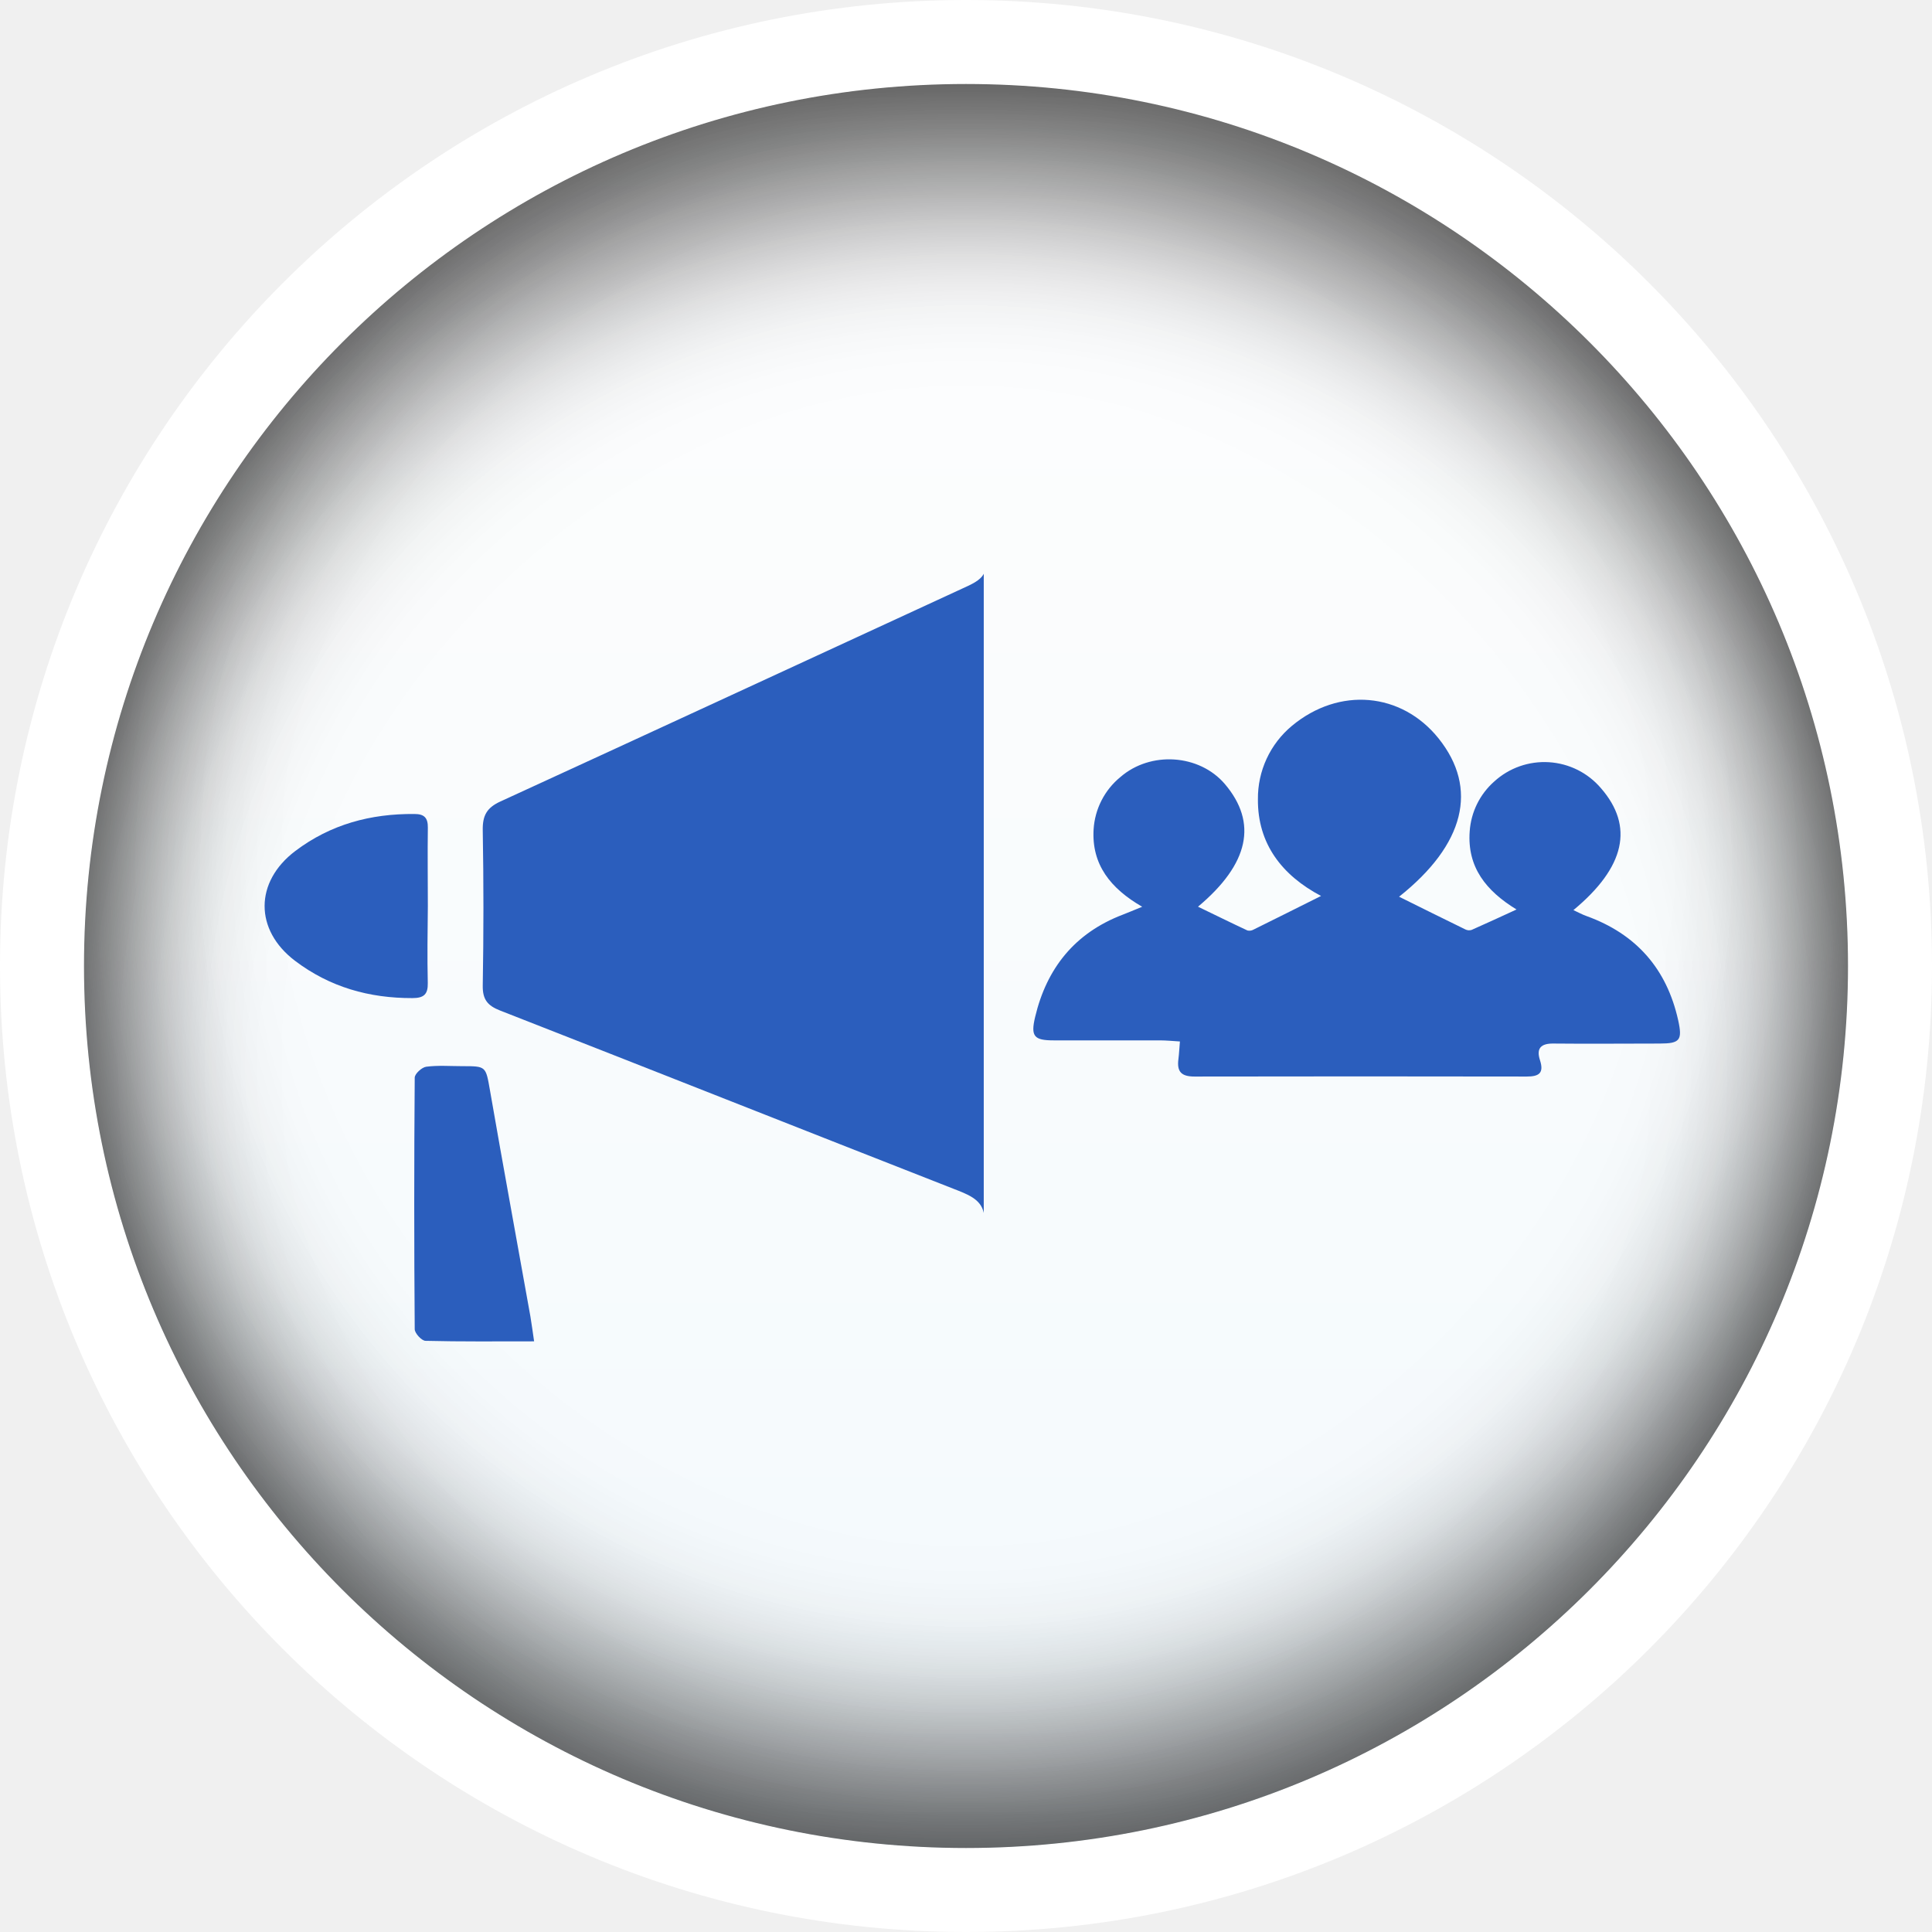
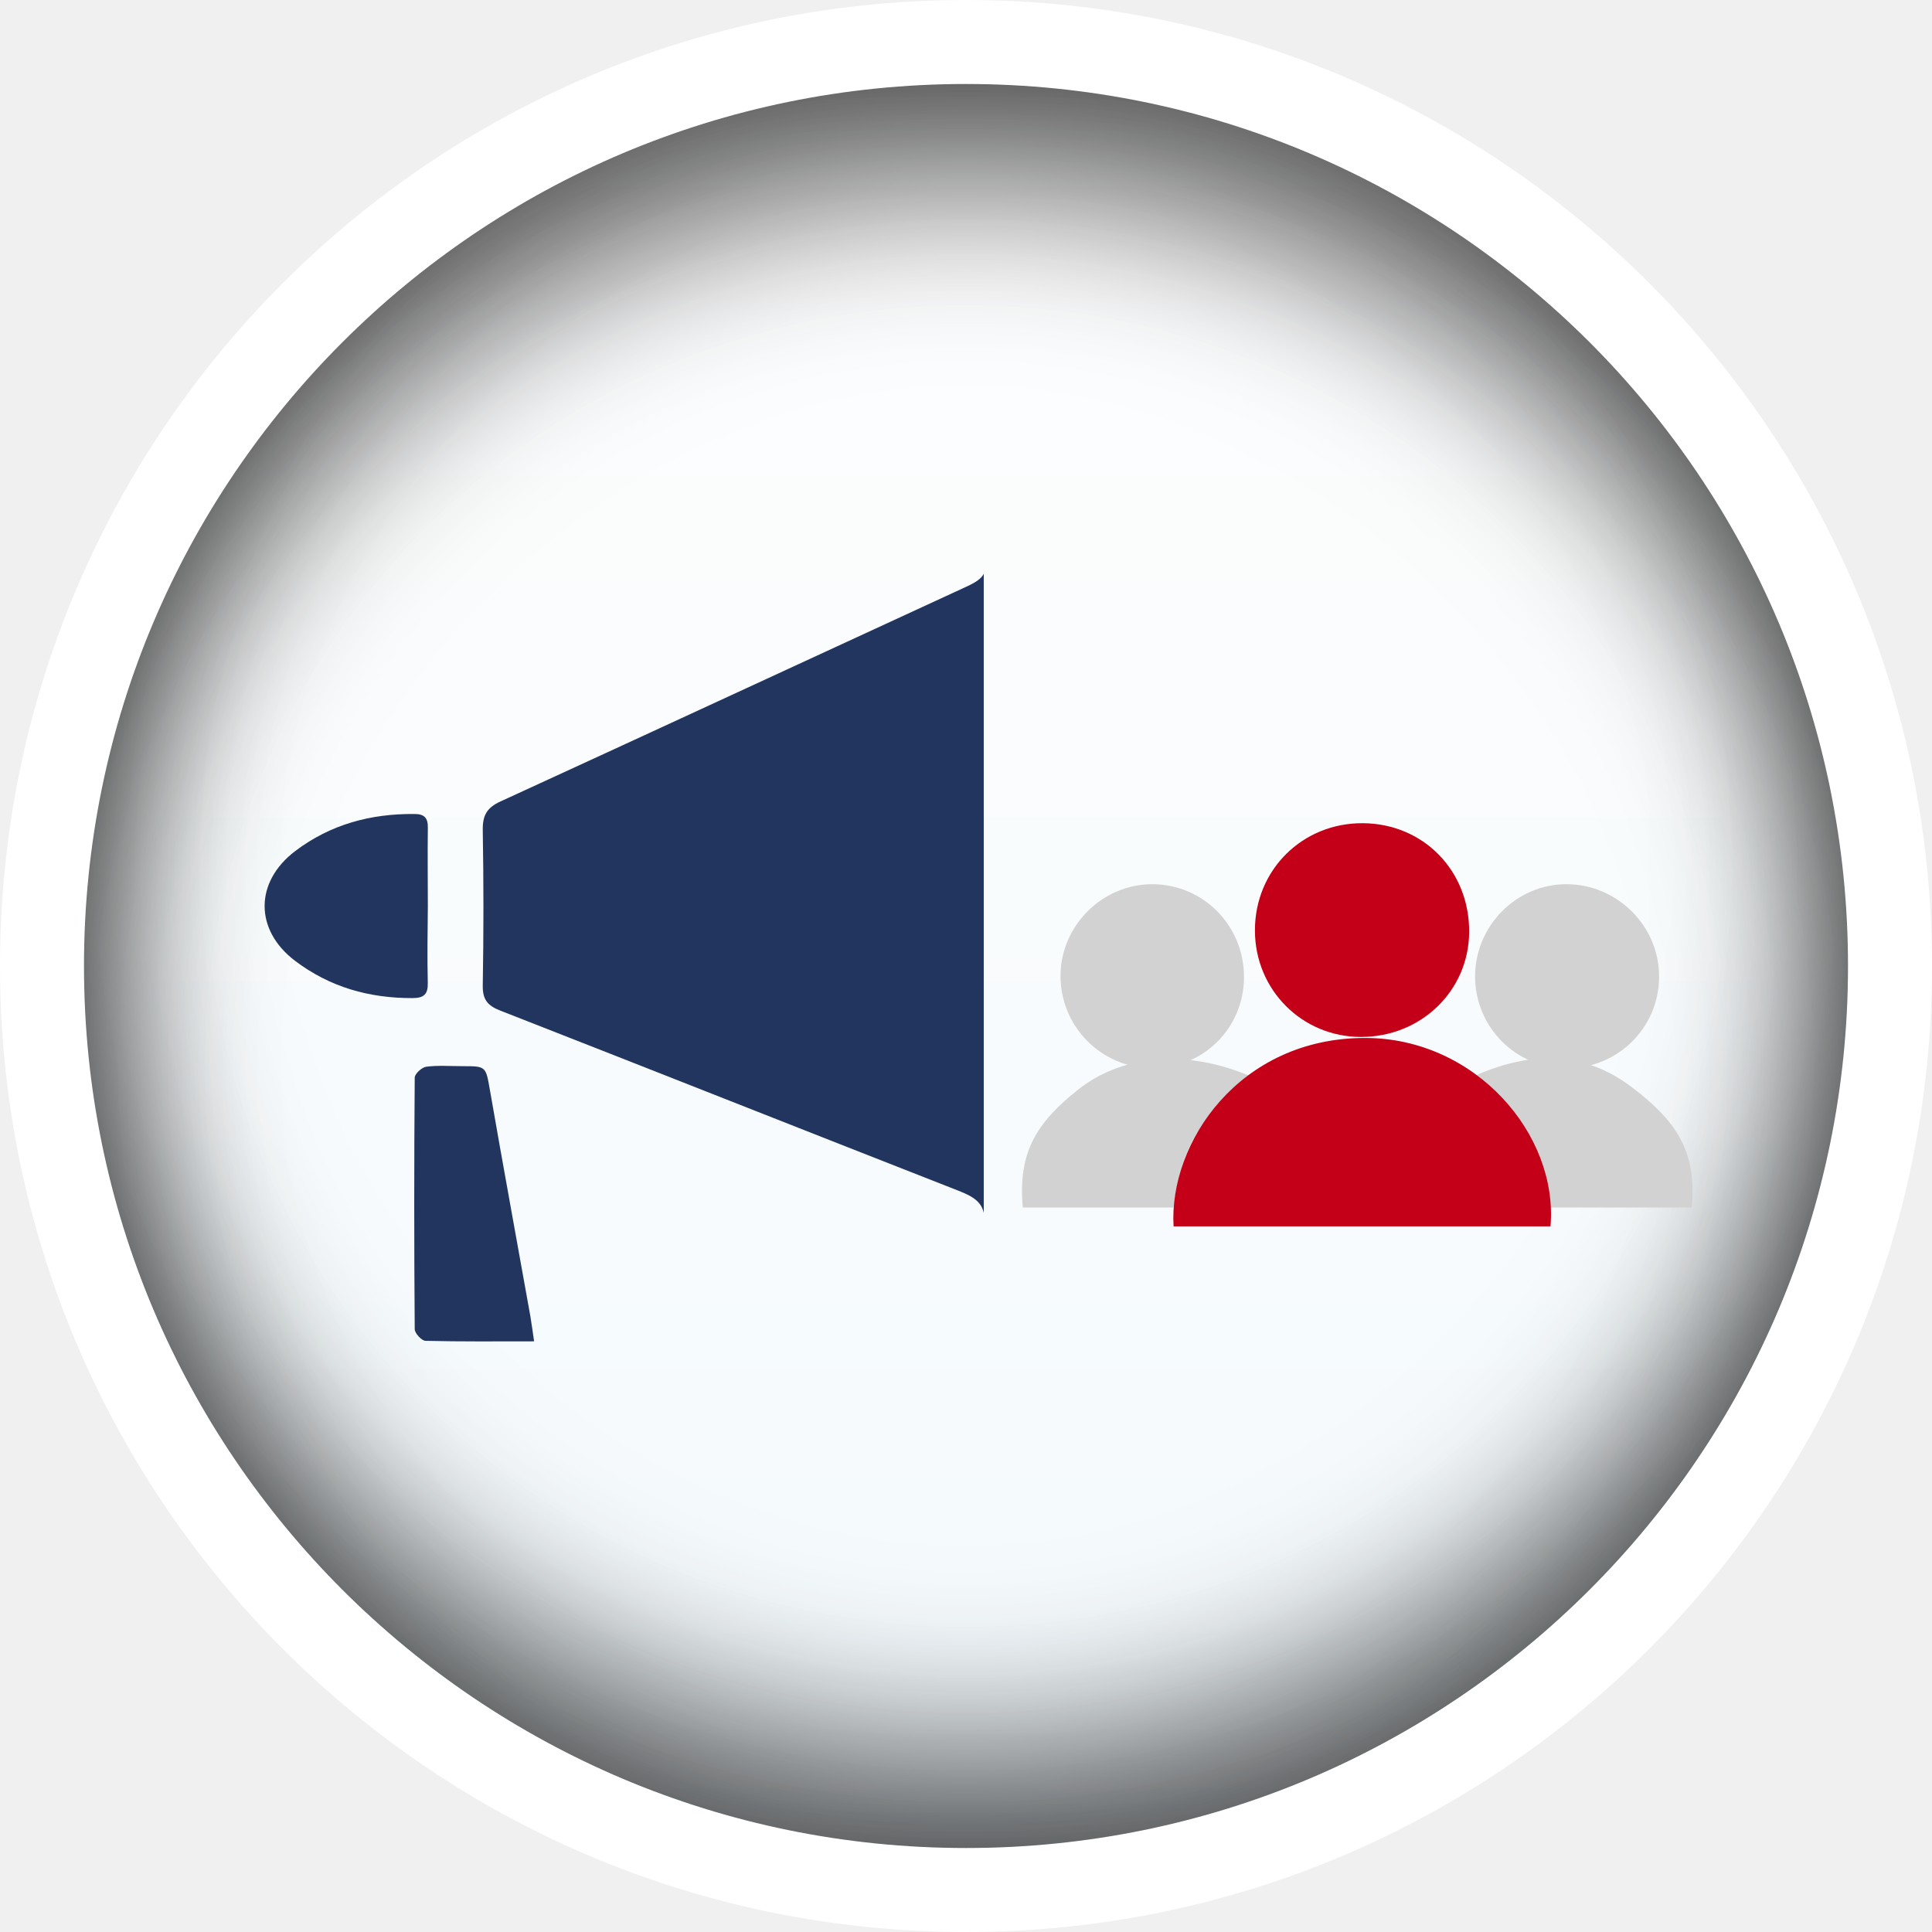
<svg xmlns="http://www.w3.org/2000/svg" width="115" height="115" viewBox="0 0 115 115" fill="none">
-   <g filter="url(#filter0_ii_788_738)">
-     <rect x="5" y="5" width="105" height="105" rx="52.5" fill="url(#paint0_linear_788_738)" />
+   <g filter="url(#filter0_ii_1025_853)">
+     <rect x="5" y="5" width="105" height="105" rx="52.5" fill="url(#paint0_linear_1025_853)" />
    <rect x="5" y="5" width="105" height="105" rx="52.5" fill="white" fill-opacity="0.9" />
  </g>
  <rect x="2.5" y="2.5" width="110" height="110" rx="55" stroke="white" stroke-width="5" />
-   <path d="M58.557 34.153V72.197C58.386 71.361 57.571 71.081 56.735 70.753C47.742 67.229 38.762 63.669 29.766 60.15C29.018 59.858 28.722 59.49 28.735 58.662C28.789 55.577 28.789 52.493 28.735 49.409C28.722 48.538 28.979 48.076 29.789 47.706C38.947 43.505 48.104 39.262 57.261 35.042C57.811 34.792 58.349 34.559 58.557 34.153Z" fill="#2B5EBD" />
-   <path d="M98.803 62.116C96.695 62.116 94.585 62.138 92.475 62.116C91.719 62.105 91.435 62.399 91.665 63.106C91.918 63.885 91.598 64.08 90.871 64.08C84.282 64.068 77.694 64.068 71.105 64.08C70.308 64.08 70.049 63.786 70.143 63.047C70.184 62.732 70.197 62.414 70.233 61.992C69.81 61.966 69.432 61.929 69.054 61.927C66.944 61.927 64.834 61.927 62.725 61.927C61.556 61.927 61.338 61.697 61.615 60.534C62.305 57.625 63.982 55.535 66.819 54.449C67.142 54.325 67.462 54.188 67.988 53.974C66.098 52.883 64.972 51.459 65.095 49.37C65.132 48.769 65.292 48.181 65.567 47.645C65.841 47.108 66.224 46.634 66.69 46.253C68.485 44.694 71.386 44.889 72.906 46.666C74.868 48.974 74.353 51.42 71.31 53.97C72.311 54.453 73.278 54.931 74.254 55.386C74.378 55.415 74.508 55.395 74.618 55.332C75.912 54.693 77.202 54.046 78.634 53.331C76.306 52.102 74.856 50.223 74.876 47.58C74.867 46.746 75.044 45.921 75.394 45.164C75.744 44.407 76.259 43.738 76.9 43.205C79.713 40.867 83.427 41.206 85.629 43.953C88.015 46.931 87.187 50.272 83.279 53.376C84.643 54.05 85.93 54.695 87.226 55.324C87.341 55.381 87.472 55.391 87.594 55.353C88.444 54.979 89.284 54.588 90.269 54.136C88.454 53.025 87.329 51.62 87.481 49.491C87.558 48.344 88.084 47.274 88.947 46.514C89.385 46.114 89.9 45.807 90.46 45.61C91.021 45.414 91.615 45.332 92.207 45.37C92.799 45.407 93.378 45.564 93.909 45.829C94.439 46.095 94.911 46.465 95.296 46.917C97.266 49.181 96.746 51.611 93.656 54.173C93.948 54.309 94.182 54.438 94.435 54.527C97.391 55.595 99.21 57.662 99.891 60.727C100.154 61.914 99.996 62.114 98.803 62.116Z" fill="#2B5EBD" />
-   <path d="M31.792 79.842C29.534 79.842 27.431 79.864 25.331 79.811C25.101 79.811 24.688 79.363 24.686 79.12C24.647 74.128 24.647 69.137 24.686 64.146C24.686 63.916 25.109 63.531 25.37 63.496C26.071 63.404 26.792 63.462 27.513 63.462C28.947 63.462 28.912 63.462 29.169 64.926C29.948 69.407 30.773 73.888 31.573 78.369C31.648 78.802 31.702 79.248 31.792 79.842Z" fill="#2B5EBD" />
-   <path d="M25.463 58.508C25.478 59.188 25.229 59.408 24.557 59.41C21.981 59.42 19.631 58.759 17.564 57.193C15.14 55.357 15.148 52.493 17.578 50.654C19.678 49.068 22.059 48.429 24.672 48.452C25.256 48.452 25.474 48.684 25.467 49.263C25.445 50.822 25.467 52.38 25.467 53.939C25.451 55.459 25.428 56.984 25.463 58.508Z" fill="#2B5EBD" />
+   <path d="M58.557 34.153V72.197C58.386 71.361 57.572 71.081 56.736 70.753C47.742 67.229 38.762 63.669 29.766 60.15C29.018 59.858 28.722 59.49 28.736 58.662C28.789 55.577 28.789 52.493 28.736 49.409C28.722 48.538 28.979 48.076 29.79 47.706C38.947 43.505 48.104 39.262 57.262 35.042C57.811 34.792 58.349 34.559 58.557 34.153Z" fill="#22355F" />
+   <path d="M81.015 61.723C77.502 61.723 74.698 58.919 74.698 55.377C74.698 51.775 77.532 48.971 81.133 49C84.734 49.03 87.48 51.834 87.45 55.495C87.421 58.978 84.587 61.723 81.015 61.723Z" fill="#C30017" />
+   <path d="M93.236 63.583C90.225 63.583 87.804 61.133 87.804 58.122C87.804 55.111 90.254 52.631 93.236 52.631C96.277 52.631 98.786 55.14 98.756 58.181C98.727 61.192 96.277 63.613 93.236 63.583Z" fill="#D2D2D2" />
+   <path d="M68.557 63.583C65.546 63.554 63.126 61.103 63.126 58.092C63.126 55.111 65.605 52.631 68.587 52.631C71.627 52.631 74.078 55.111 74.048 58.211C74.019 61.221 71.598 63.613 68.557 63.583Z" fill="#D2D2D2" />
+   <path d="M74.343 64.026C72.1 66.269 70.417 67.391 69.856 71.878C66.934 71.878 63.952 71.878 60.882 71.878C60.587 68.661 61.641 66.878 64.12 64.901C66.984 62.598 70.919 62.579 74.343 64.026Z" fill="#D2D2D2" />
+   <path d="M87.804 64.026C91.229 62.52 94.328 62.579 97.162 64.734C99.789 66.741 101 68.513 100.705 71.878C97.664 71.878 95.332 71.878 92.291 71.878C92.114 68.483 90.254 66.565 87.804 64.026Z" fill="#D2D2D2" />
+   <path d="M69.856 73C69.561 68.011 73.782 61.782 81.251 61.783C87.804 61.782 92.764 67.509 92.291 73C85.029 73 77.118 73 69.856 73Z" fill="#C30017" />
+   <path d="M31.792 79.842C29.534 79.842 27.431 79.864 25.331 79.811C25.101 79.811 24.688 79.363 24.686 79.12C24.647 74.128 24.647 69.137 24.686 64.146C24.686 63.916 25.109 63.531 25.37 63.496C26.071 63.404 26.792 63.462 27.513 63.462C28.947 63.462 28.912 63.462 29.169 64.926C29.948 69.407 30.773 73.888 31.573 78.369C31.648 78.802 31.702 79.248 31.792 79.842Z" fill="#22355F" />
+   <path d="M25.463 58.508C25.479 59.188 25.229 59.408 24.557 59.41C21.981 59.42 19.632 58.759 17.564 57.193C15.141 55.357 15.149 52.493 17.578 50.654C19.678 49.068 22.059 48.429 24.672 48.452C25.257 48.452 25.475 48.684 25.467 49.263C25.446 50.822 25.467 52.38 25.467 53.939C25.451 55.459 25.428 56.984 25.463 58.508Z" fill="#22355F" />
  <defs>
-     <filter id="filter0_ii_788_738" x="0" y="-6" width="115" height="127" filterUnits="userSpaceOnUse" color-interpolation-filters="sRGB">
+     <filter id="filter0_ii_1025_853" x="0" y="-6" width="115" height="127" filterUnits="userSpaceOnUse" color-interpolation-filters="sRGB">
      <feFlood flood-opacity="0" result="BackgroundImageFix" />
      <feBlend mode="normal" in="SourceGraphic" in2="BackgroundImageFix" result="shape" />
      <feColorMatrix in="SourceAlpha" type="matrix" values="0 0 0 0 0 0 0 0 0 0 0 0 0 0 0 0 0 0 127 0" result="hardAlpha" />
      <feOffset dy="6" />
      <feGaussianBlur stdDeviation="4.911" />
      <feComposite in2="hardAlpha" operator="arithmetic" k2="-1" k3="1" />
      <feColorMatrix type="matrix" values="0 0 0 0 0 0 0 0 0 0 0 0 0 0 0 0 0 0 0.6 0" />
-       <feBlend mode="normal" in2="shape" result="effect1_innerShadow_788_738" />
+       <feBlend mode="normal" in2="shape" result="effect1_innerShadow_1025_853" />
      <feColorMatrix in="SourceAlpha" type="matrix" values="0 0 0 0 0 0 0 0 0 0 0 0 0 0 0 0 0 0 127 0" result="hardAlpha" />
      <feOffset dy="-6" />
      <feGaussianBlur stdDeviation="4.911" />
      <feComposite in2="hardAlpha" operator="arithmetic" k2="-1" k3="1" />
      <feColorMatrix type="matrix" values="0 0 0 0 0 0 0 0 0 0 0 0 0 0 0 0 0 0 0.6 0" />
-       <feBlend mode="normal" in2="effect1_innerShadow_788_738" result="effect2_innerShadow_788_738" />
+       <feBlend mode="normal" in2="effect1_innerShadow_1025_853" result="effect2_innerShadow_1025_853" />
    </filter>
-     <linearGradient id="paint0_linear_788_738" x1="57.5" y1="5" x2="57.5" y2="110" gradientUnits="userSpaceOnUse">
+     <linearGradient id="paint0_linear_1025_853" x1="57.5" y1="5" x2="57.5" y2="110" gradientUnits="userSpaceOnUse">
      <stop stop-color="white" stop-opacity="0.51" />
      <stop offset="1" stop-color="#289ADA" stop-opacity="0.54" />
    </linearGradient>
  </defs>
</svg>
